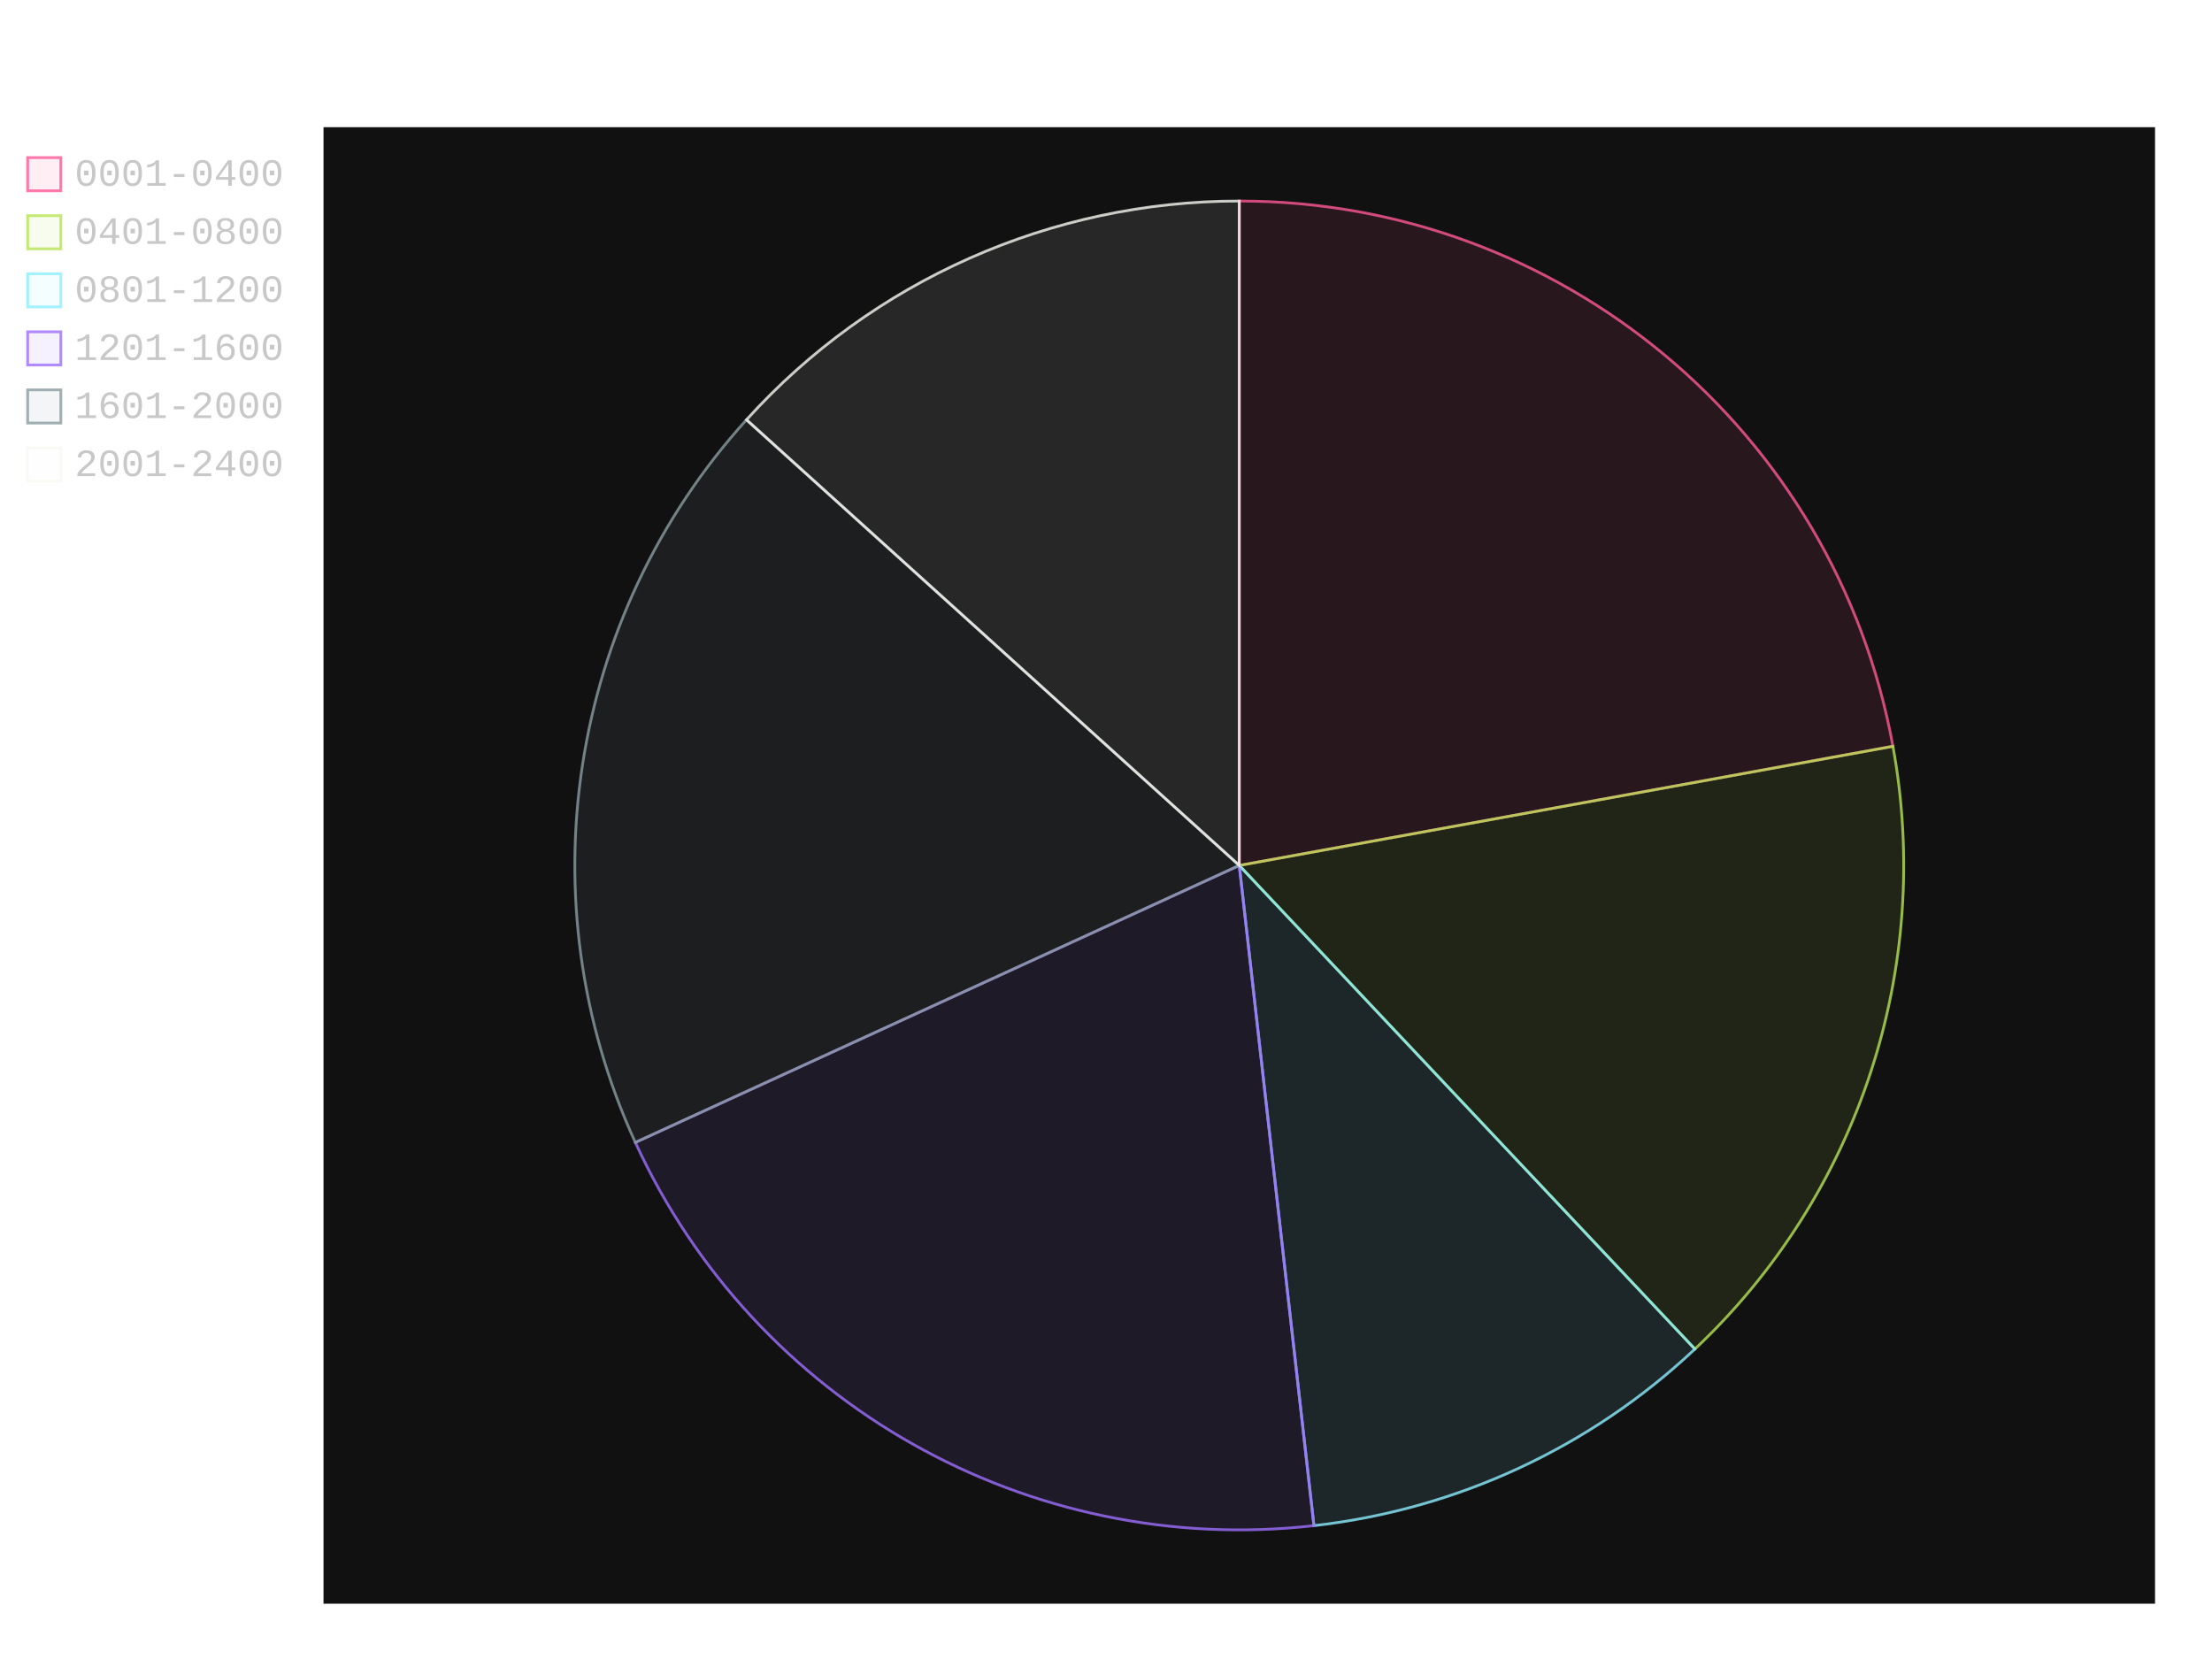
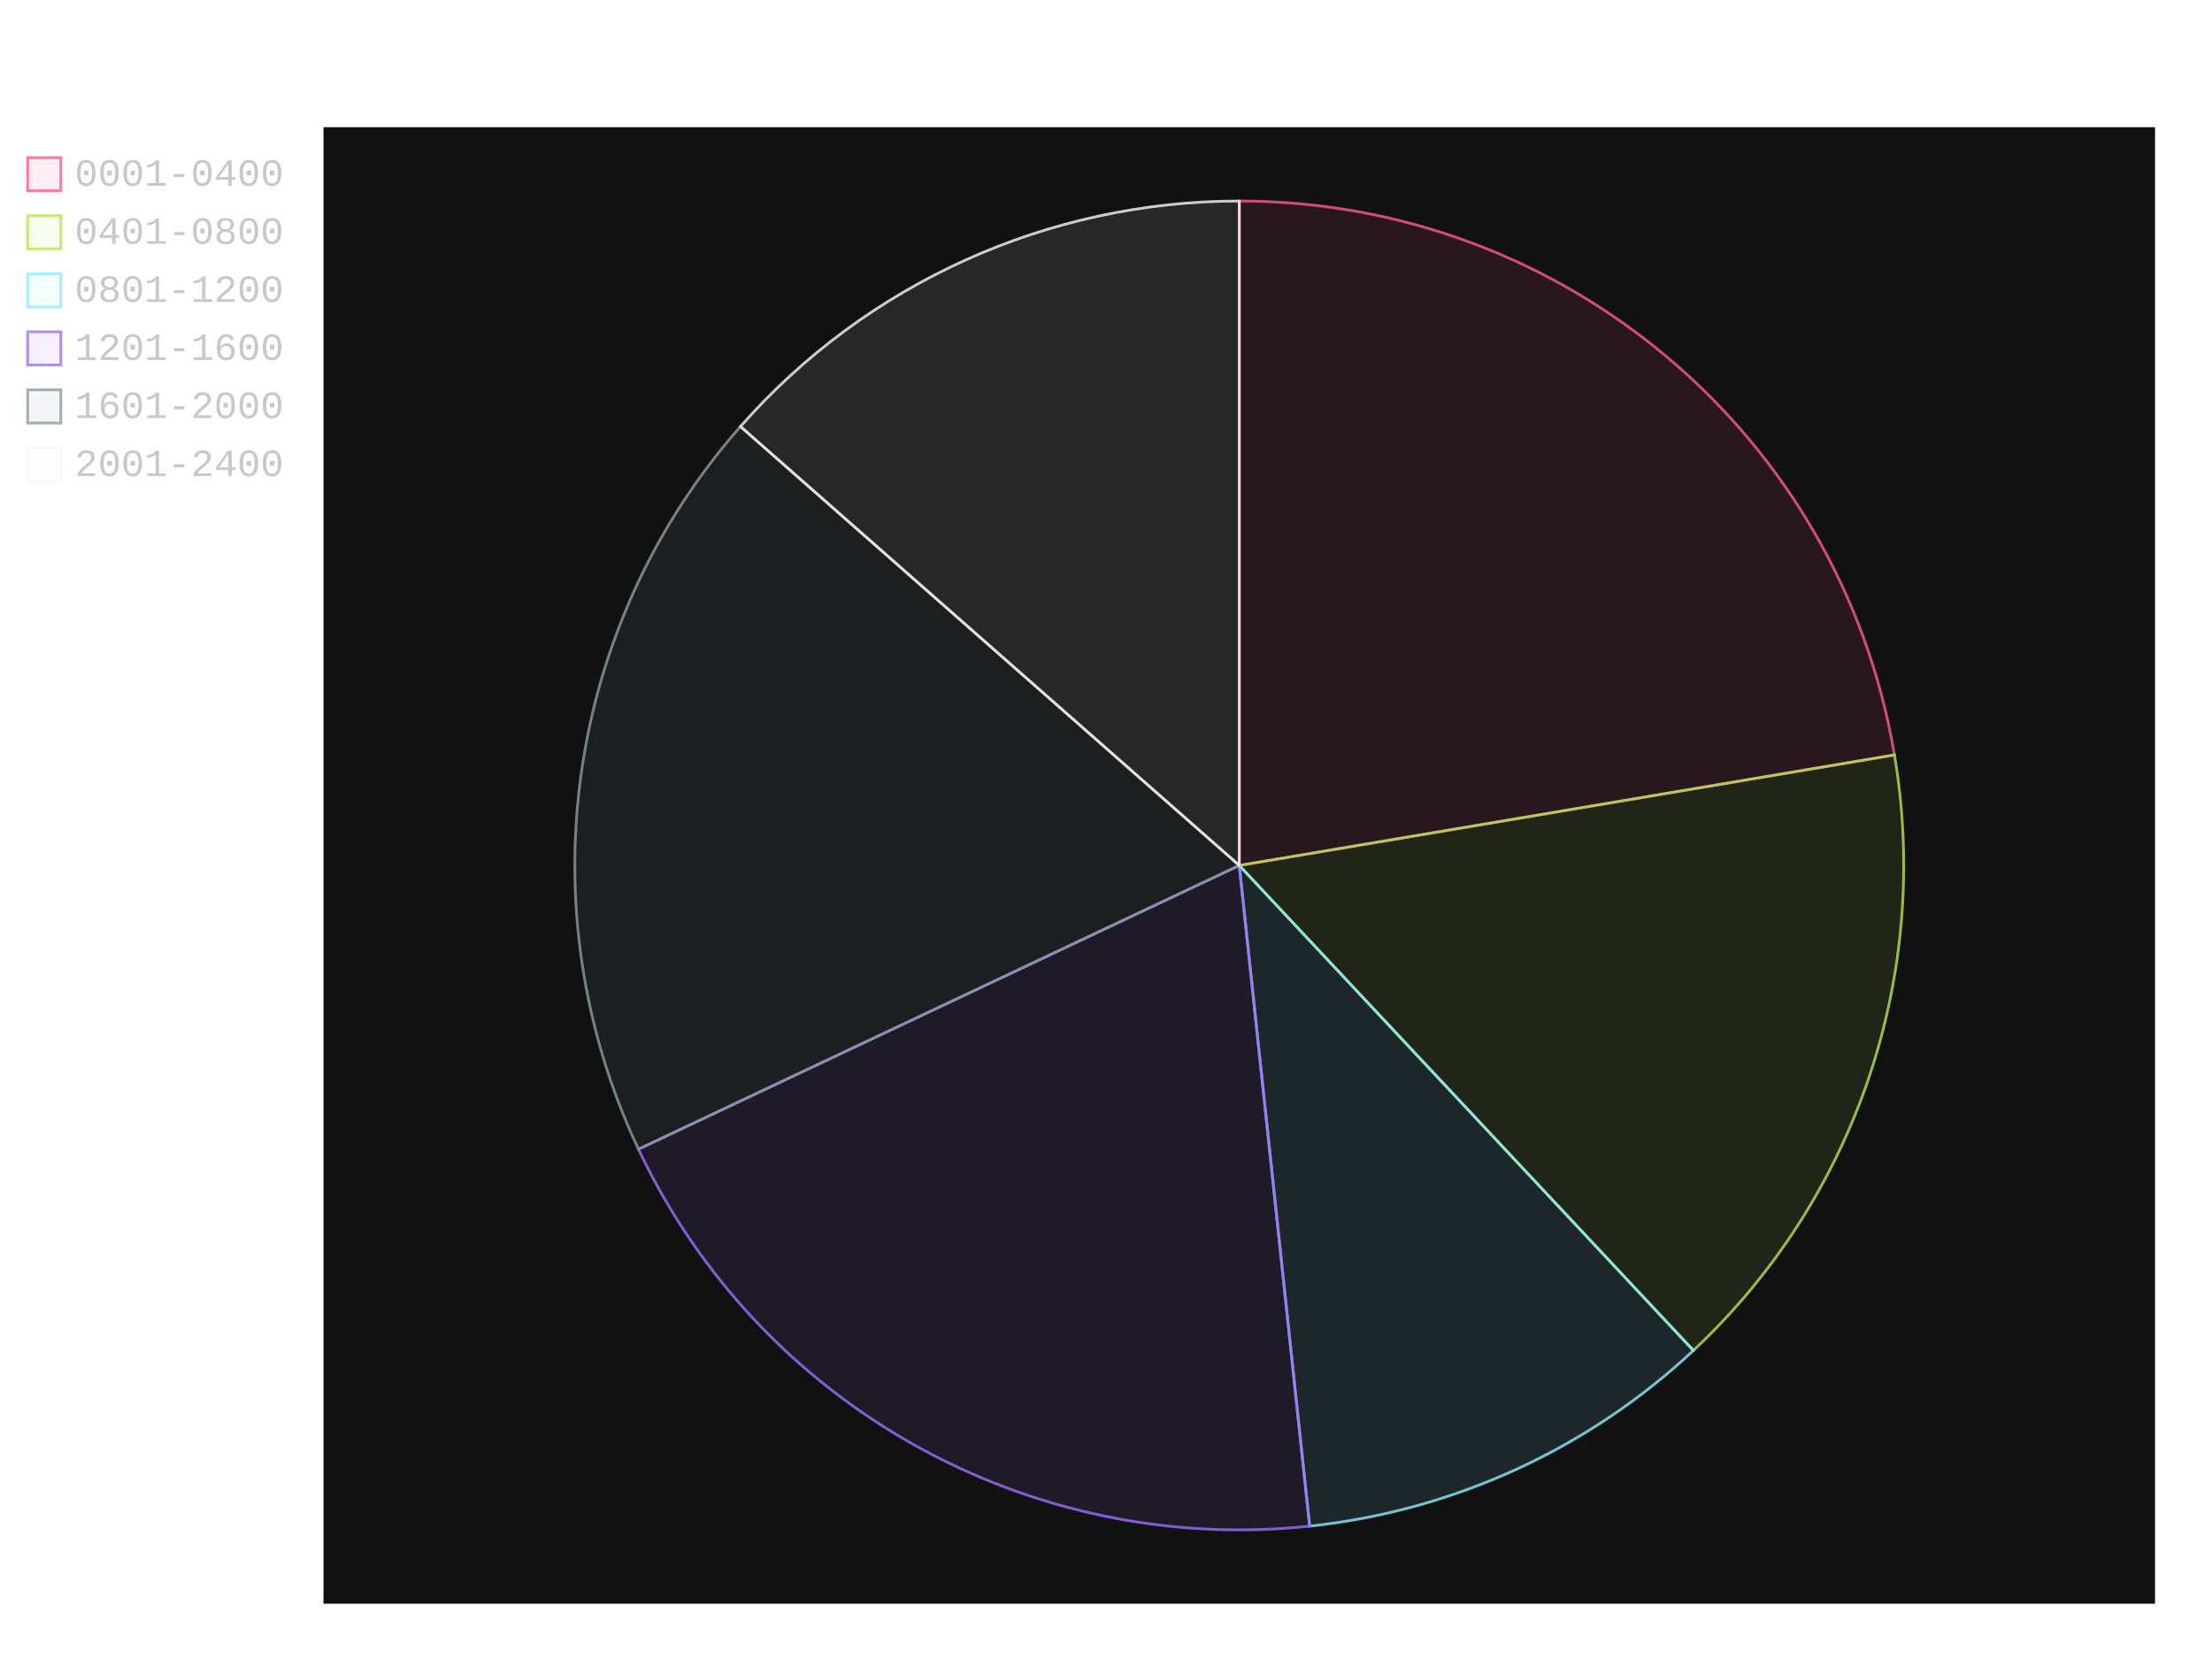
- <svg xmlns="http://www.w3.org/2000/svg" id="chart-b75bcbfd-cdb6-452b-89be-d4df3a5a9c2b" class="pygal-chart" viewBox="0 0 800 600">
+ <svg xmlns="http://www.w3.org/2000/svg" id="chart-1ef60559-1ced-4b8b-a1ee-27bd410ed350" class="pygal-chart" viewBox="0 0 800 600">
  <defs>
-     <style type="text/css">#chart-b75bcbfd-cdb6-452b-89be-d4df3a5a9c2b{-webkit-user-select:none;-webkit-font-smoothing:antialiased;font-family:Consolas,"Liberation Mono",Menlo,Courier,monospace}#chart-b75bcbfd-cdb6-452b-89be-d4df3a5a9c2b .title{font-family:Consolas,"Liberation Mono",Menlo,Courier,monospace;font-size:16px}#chart-b75bcbfd-cdb6-452b-89be-d4df3a5a9c2b .legends .legend text{font-family:Consolas,"Liberation Mono",Menlo,Courier,monospace;font-size:14px}#chart-b75bcbfd-cdb6-452b-89be-d4df3a5a9c2b .axis text{font-family:Consolas,"Liberation Mono",Menlo,Courier,monospace;font-size:10px}#chart-b75bcbfd-cdb6-452b-89be-d4df3a5a9c2b .axis text.major{font-family:Consolas,"Liberation Mono",Menlo,Courier,monospace;font-size:10px}#chart-b75bcbfd-cdb6-452b-89be-d4df3a5a9c2b .text-overlay text.value{font-family:Consolas,"Liberation Mono",Menlo,Courier,monospace;font-size:16px}#chart-b75bcbfd-cdb6-452b-89be-d4df3a5a9c2b .text-overlay text.label{font-family:Consolas,"Liberation Mono",Menlo,Courier,monospace;font-size:10px}#chart-b75bcbfd-cdb6-452b-89be-d4df3a5a9c2b .tooltip{font-family:Consolas,"Liberation Mono",Menlo,Courier,monospace;font-size:14px}#chart-b75bcbfd-cdb6-452b-89be-d4df3a5a9c2b text.no_data{font-family:Consolas,"Liberation Mono",Menlo,Courier,monospace;font-size:64px}
- #chart-b75bcbfd-cdb6-452b-89be-d4df3a5a9c2b{background-color:transparent}#chart-b75bcbfd-cdb6-452b-89be-d4df3a5a9c2b path,#chart-b75bcbfd-cdb6-452b-89be-d4df3a5a9c2b line,#chart-b75bcbfd-cdb6-452b-89be-d4df3a5a9c2b rect,#chart-b75bcbfd-cdb6-452b-89be-d4df3a5a9c2b circle{-webkit-transition:0.3s ease-out;-moz-transition:0.3s ease-out;transition:0.3s ease-out}#chart-b75bcbfd-cdb6-452b-89be-d4df3a5a9c2b .graph &gt; .background{fill:transparent}#chart-b75bcbfd-cdb6-452b-89be-d4df3a5a9c2b .plot &gt; .background{fill:#111}#chart-b75bcbfd-cdb6-452b-89be-d4df3a5a9c2b .graph{fill:rgba(200,200,200,1)}#chart-b75bcbfd-cdb6-452b-89be-d4df3a5a9c2b text.no_data{fill:rgba(255,255,255,1)}#chart-b75bcbfd-cdb6-452b-89be-d4df3a5a9c2b .title{fill:rgba(255,255,255,1)}#chart-b75bcbfd-cdb6-452b-89be-d4df3a5a9c2b .legends .legend text{fill:rgba(200,200,200,1)}#chart-b75bcbfd-cdb6-452b-89be-d4df3a5a9c2b .legends .legend:hover text{fill:rgba(255,255,255,1)}#chart-b75bcbfd-cdb6-452b-89be-d4df3a5a9c2b .axis .line{stroke:rgba(255,255,255,1)}#chart-b75bcbfd-cdb6-452b-89be-d4df3a5a9c2b .axis .guide.line{stroke:#555}#chart-b75bcbfd-cdb6-452b-89be-d4df3a5a9c2b .axis .major.line{stroke:rgba(200,200,200,1)}#chart-b75bcbfd-cdb6-452b-89be-d4df3a5a9c2b .axis text.major{fill:rgba(255,255,255,1)}#chart-b75bcbfd-cdb6-452b-89be-d4df3a5a9c2b .axis.y .guides:hover .guide.line,#chart-b75bcbfd-cdb6-452b-89be-d4df3a5a9c2b .line-graph .axis.x .guides:hover .guide.line,#chart-b75bcbfd-cdb6-452b-89be-d4df3a5a9c2b .stackedline-graph .axis.x .guides:hover .guide.line,#chart-b75bcbfd-cdb6-452b-89be-d4df3a5a9c2b .xy-graph .axis.x .guides:hover .guide.line{stroke:rgba(255,255,255,1)}#chart-b75bcbfd-cdb6-452b-89be-d4df3a5a9c2b .axis .guides:hover text{fill:rgba(255,255,255,1)}#chart-b75bcbfd-cdb6-452b-89be-d4df3a5a9c2b .reactive{fill-opacity:.1;stroke-opacity:.8;stroke-width:1}#chart-b75bcbfd-cdb6-452b-89be-d4df3a5a9c2b .ci{stroke:rgba(200,200,200,1)}#chart-b75bcbfd-cdb6-452b-89be-d4df3a5a9c2b .reactive.active,#chart-b75bcbfd-cdb6-452b-89be-d4df3a5a9c2b .active .reactive{fill-opacity:.75;stroke-opacity:.9;stroke-width:4}#chart-b75bcbfd-cdb6-452b-89be-d4df3a5a9c2b .ci .reactive.active{stroke-width:1.5}#chart-b75bcbfd-cdb6-452b-89be-d4df3a5a9c2b .series text{fill:rgba(255,255,255,1)}#chart-b75bcbfd-cdb6-452b-89be-d4df3a5a9c2b .tooltip rect{fill:#111;stroke:rgba(255,255,255,1);-webkit-transition:opacity 0.3s ease-out;-moz-transition:opacity 0.3s ease-out;transition:opacity 0.3s ease-out}#chart-b75bcbfd-cdb6-452b-89be-d4df3a5a9c2b .tooltip .label{fill:rgba(200,200,200,1)}#chart-b75bcbfd-cdb6-452b-89be-d4df3a5a9c2b .tooltip .label{fill:rgba(200,200,200,1)}#chart-b75bcbfd-cdb6-452b-89be-d4df3a5a9c2b .tooltip .legend{font-size:.8em;fill:#555}#chart-b75bcbfd-cdb6-452b-89be-d4df3a5a9c2b .tooltip .x_label{font-size:.6em;fill:rgba(255,255,255,1)}#chart-b75bcbfd-cdb6-452b-89be-d4df3a5a9c2b .tooltip .xlink{font-size:.5em;text-decoration:underline}#chart-b75bcbfd-cdb6-452b-89be-d4df3a5a9c2b .tooltip .value{font-size:1.5em}#chart-b75bcbfd-cdb6-452b-89be-d4df3a5a9c2b .bound{font-size:.5em}#chart-b75bcbfd-cdb6-452b-89be-d4df3a5a9c2b .max-value{font-size:.75em;fill:#555}#chart-b75bcbfd-cdb6-452b-89be-d4df3a5a9c2b .map-element{fill:#111;stroke:#555 !important}#chart-b75bcbfd-cdb6-452b-89be-d4df3a5a9c2b .map-element .reactive{fill-opacity:inherit;stroke-opacity:inherit}#chart-b75bcbfd-cdb6-452b-89be-d4df3a5a9c2b .color-0,#chart-b75bcbfd-cdb6-452b-89be-d4df3a5a9c2b .color-0 a:visited{stroke:#ff5995;fill:#ff5995}#chart-b75bcbfd-cdb6-452b-89be-d4df3a5a9c2b .color-1,#chart-b75bcbfd-cdb6-452b-89be-d4df3a5a9c2b .color-1 a:visited{stroke:#b6e354;fill:#b6e354}#chart-b75bcbfd-cdb6-452b-89be-d4df3a5a9c2b .color-2,#chart-b75bcbfd-cdb6-452b-89be-d4df3a5a9c2b .color-2 a:visited{stroke:#8cedff;fill:#8cedff}#chart-b75bcbfd-cdb6-452b-89be-d4df3a5a9c2b .color-3,#chart-b75bcbfd-cdb6-452b-89be-d4df3a5a9c2b .color-3 a:visited{stroke:#9e6ffe;fill:#9e6ffe}#chart-b75bcbfd-cdb6-452b-89be-d4df3a5a9c2b .color-4,#chart-b75bcbfd-cdb6-452b-89be-d4df3a5a9c2b .color-4 a:visited{stroke:#899ca1;fill:#899ca1}#chart-b75bcbfd-cdb6-452b-89be-d4df3a5a9c2b .color-5,#chart-b75bcbfd-cdb6-452b-89be-d4df3a5a9c2b .color-5 a:visited{stroke:#f8f8f2;fill:#f8f8f2}#chart-b75bcbfd-cdb6-452b-89be-d4df3a5a9c2b .text-overlay .color-0 text{fill:black}#chart-b75bcbfd-cdb6-452b-89be-d4df3a5a9c2b .text-overlay .color-1 text{fill:black}#chart-b75bcbfd-cdb6-452b-89be-d4df3a5a9c2b .text-overlay .color-2 text{fill:black}#chart-b75bcbfd-cdb6-452b-89be-d4df3a5a9c2b .text-overlay .color-3 text{fill:black}#chart-b75bcbfd-cdb6-452b-89be-d4df3a5a9c2b .text-overlay .color-4 text{fill:black}#chart-b75bcbfd-cdb6-452b-89be-d4df3a5a9c2b .text-overlay .color-5 text{fill:black}
- #chart-b75bcbfd-cdb6-452b-89be-d4df3a5a9c2b text.no_data{text-anchor:middle}#chart-b75bcbfd-cdb6-452b-89be-d4df3a5a9c2b .guide.line{fill:none}#chart-b75bcbfd-cdb6-452b-89be-d4df3a5a9c2b .centered{text-anchor:middle}#chart-b75bcbfd-cdb6-452b-89be-d4df3a5a9c2b .title{text-anchor:middle}#chart-b75bcbfd-cdb6-452b-89be-d4df3a5a9c2b .legends .legend text{fill-opacity:1}#chart-b75bcbfd-cdb6-452b-89be-d4df3a5a9c2b .axis.x text{text-anchor:middle}#chart-b75bcbfd-cdb6-452b-89be-d4df3a5a9c2b .axis.x:not(.web) text[transform]{text-anchor:start}#chart-b75bcbfd-cdb6-452b-89be-d4df3a5a9c2b .axis.x:not(.web) text[transform].backwards{text-anchor:end}#chart-b75bcbfd-cdb6-452b-89be-d4df3a5a9c2b .axis.y text{text-anchor:end}#chart-b75bcbfd-cdb6-452b-89be-d4df3a5a9c2b .axis.y text[transform].backwards{text-anchor:start}#chart-b75bcbfd-cdb6-452b-89be-d4df3a5a9c2b .axis.y2 text{text-anchor:start}#chart-b75bcbfd-cdb6-452b-89be-d4df3a5a9c2b .axis.y2 text[transform].backwards{text-anchor:end}#chart-b75bcbfd-cdb6-452b-89be-d4df3a5a9c2b .axis .guide.line{stroke-dasharray:4,4;stroke:black}#chart-b75bcbfd-cdb6-452b-89be-d4df3a5a9c2b .axis .major.guide.line{stroke-dasharray:6,6;stroke:black}#chart-b75bcbfd-cdb6-452b-89be-d4df3a5a9c2b .horizontal .axis.y .guide.line,#chart-b75bcbfd-cdb6-452b-89be-d4df3a5a9c2b .horizontal .axis.y2 .guide.line,#chart-b75bcbfd-cdb6-452b-89be-d4df3a5a9c2b .vertical .axis.x .guide.line{opacity:0}#chart-b75bcbfd-cdb6-452b-89be-d4df3a5a9c2b .horizontal .axis.always_show .guide.line,#chart-b75bcbfd-cdb6-452b-89be-d4df3a5a9c2b .vertical .axis.always_show .guide.line{opacity:1 !important}#chart-b75bcbfd-cdb6-452b-89be-d4df3a5a9c2b .axis.y .guides:hover .guide.line,#chart-b75bcbfd-cdb6-452b-89be-d4df3a5a9c2b .axis.y2 .guides:hover .guide.line,#chart-b75bcbfd-cdb6-452b-89be-d4df3a5a9c2b .axis.x .guides:hover .guide.line{opacity:1}#chart-b75bcbfd-cdb6-452b-89be-d4df3a5a9c2b .axis .guides:hover text{opacity:1}#chart-b75bcbfd-cdb6-452b-89be-d4df3a5a9c2b .nofill{fill:none}#chart-b75bcbfd-cdb6-452b-89be-d4df3a5a9c2b .subtle-fill{fill-opacity:.2}#chart-b75bcbfd-cdb6-452b-89be-d4df3a5a9c2b .dot{stroke-width:1px;fill-opacity:1;stroke-opacity:1}#chart-b75bcbfd-cdb6-452b-89be-d4df3a5a9c2b .dot.active{stroke-width:5px}#chart-b75bcbfd-cdb6-452b-89be-d4df3a5a9c2b .dot.negative{fill:transparent}#chart-b75bcbfd-cdb6-452b-89be-d4df3a5a9c2b text,#chart-b75bcbfd-cdb6-452b-89be-d4df3a5a9c2b tspan{stroke:none !important}#chart-b75bcbfd-cdb6-452b-89be-d4df3a5a9c2b .series text.active{opacity:1}#chart-b75bcbfd-cdb6-452b-89be-d4df3a5a9c2b .tooltip rect{fill-opacity:.95;stroke-width:.5}#chart-b75bcbfd-cdb6-452b-89be-d4df3a5a9c2b .tooltip text{fill-opacity:1}#chart-b75bcbfd-cdb6-452b-89be-d4df3a5a9c2b .showable{visibility:hidden}#chart-b75bcbfd-cdb6-452b-89be-d4df3a5a9c2b .showable.shown{visibility:visible}#chart-b75bcbfd-cdb6-452b-89be-d4df3a5a9c2b .gauge-background{fill:rgba(229,229,229,1);stroke:none}#chart-b75bcbfd-cdb6-452b-89be-d4df3a5a9c2b .bg-lines{stroke:transparent;stroke-width:2px}</style>
+     <style type="text/css">#chart-1ef60559-1ced-4b8b-a1ee-27bd410ed350{-webkit-user-select:none;-webkit-font-smoothing:antialiased;font-family:Consolas,"Liberation Mono",Menlo,Courier,monospace}#chart-1ef60559-1ced-4b8b-a1ee-27bd410ed350 .title{font-family:Consolas,"Liberation Mono",Menlo,Courier,monospace;font-size:16px}#chart-1ef60559-1ced-4b8b-a1ee-27bd410ed350 .legends .legend text{font-family:Consolas,"Liberation Mono",Menlo,Courier,monospace;font-size:14px}#chart-1ef60559-1ced-4b8b-a1ee-27bd410ed350 .axis text{font-family:Consolas,"Liberation Mono",Menlo,Courier,monospace;font-size:10px}#chart-1ef60559-1ced-4b8b-a1ee-27bd410ed350 .axis text.major{font-family:Consolas,"Liberation Mono",Menlo,Courier,monospace;font-size:10px}#chart-1ef60559-1ced-4b8b-a1ee-27bd410ed350 .text-overlay text.value{font-family:Consolas,"Liberation Mono",Menlo,Courier,monospace;font-size:16px}#chart-1ef60559-1ced-4b8b-a1ee-27bd410ed350 .text-overlay text.label{font-family:Consolas,"Liberation Mono",Menlo,Courier,monospace;font-size:10px}#chart-1ef60559-1ced-4b8b-a1ee-27bd410ed350 .tooltip{font-family:Consolas,"Liberation Mono",Menlo,Courier,monospace;font-size:14px}#chart-1ef60559-1ced-4b8b-a1ee-27bd410ed350 text.no_data{font-family:Consolas,"Liberation Mono",Menlo,Courier,monospace;font-size:64px}
+ #chart-1ef60559-1ced-4b8b-a1ee-27bd410ed350{background-color:transparent}#chart-1ef60559-1ced-4b8b-a1ee-27bd410ed350 path,#chart-1ef60559-1ced-4b8b-a1ee-27bd410ed350 line,#chart-1ef60559-1ced-4b8b-a1ee-27bd410ed350 rect,#chart-1ef60559-1ced-4b8b-a1ee-27bd410ed350 circle{-webkit-transition:0.3s ease-out;-moz-transition:0.3s ease-out;transition:0.3s ease-out}#chart-1ef60559-1ced-4b8b-a1ee-27bd410ed350 .graph &gt; .background{fill:transparent}#chart-1ef60559-1ced-4b8b-a1ee-27bd410ed350 .plot &gt; .background{fill:#111}#chart-1ef60559-1ced-4b8b-a1ee-27bd410ed350 .graph{fill:rgba(200,200,200,1)}#chart-1ef60559-1ced-4b8b-a1ee-27bd410ed350 text.no_data{fill:rgba(255,255,255,1)}#chart-1ef60559-1ced-4b8b-a1ee-27bd410ed350 .title{fill:rgba(255,255,255,1)}#chart-1ef60559-1ced-4b8b-a1ee-27bd410ed350 .legends .legend text{fill:rgba(200,200,200,1)}#chart-1ef60559-1ced-4b8b-a1ee-27bd410ed350 .legends .legend:hover text{fill:rgba(255,255,255,1)}#chart-1ef60559-1ced-4b8b-a1ee-27bd410ed350 .axis .line{stroke:rgba(255,255,255,1)}#chart-1ef60559-1ced-4b8b-a1ee-27bd410ed350 .axis .guide.line{stroke:#555}#chart-1ef60559-1ced-4b8b-a1ee-27bd410ed350 .axis .major.line{stroke:rgba(200,200,200,1)}#chart-1ef60559-1ced-4b8b-a1ee-27bd410ed350 .axis text.major{fill:rgba(255,255,255,1)}#chart-1ef60559-1ced-4b8b-a1ee-27bd410ed350 .axis.y .guides:hover .guide.line,#chart-1ef60559-1ced-4b8b-a1ee-27bd410ed350 .line-graph .axis.x .guides:hover .guide.line,#chart-1ef60559-1ced-4b8b-a1ee-27bd410ed350 .stackedline-graph .axis.x .guides:hover .guide.line,#chart-1ef60559-1ced-4b8b-a1ee-27bd410ed350 .xy-graph .axis.x .guides:hover .guide.line{stroke:rgba(255,255,255,1)}#chart-1ef60559-1ced-4b8b-a1ee-27bd410ed350 .axis .guides:hover text{fill:rgba(255,255,255,1)}#chart-1ef60559-1ced-4b8b-a1ee-27bd410ed350 .reactive{fill-opacity:.1;stroke-opacity:.8;stroke-width:1}#chart-1ef60559-1ced-4b8b-a1ee-27bd410ed350 .ci{stroke:rgba(200,200,200,1)}#chart-1ef60559-1ced-4b8b-a1ee-27bd410ed350 .reactive.active,#chart-1ef60559-1ced-4b8b-a1ee-27bd410ed350 .active .reactive{fill-opacity:.75;stroke-opacity:.9;stroke-width:4}#chart-1ef60559-1ced-4b8b-a1ee-27bd410ed350 .ci .reactive.active{stroke-width:1.5}#chart-1ef60559-1ced-4b8b-a1ee-27bd410ed350 .series text{fill:rgba(255,255,255,1)}#chart-1ef60559-1ced-4b8b-a1ee-27bd410ed350 .tooltip rect{fill:#111;stroke:rgba(255,255,255,1);-webkit-transition:opacity 0.3s ease-out;-moz-transition:opacity 0.3s ease-out;transition:opacity 0.3s ease-out}#chart-1ef60559-1ced-4b8b-a1ee-27bd410ed350 .tooltip .label{fill:rgba(200,200,200,1)}#chart-1ef60559-1ced-4b8b-a1ee-27bd410ed350 .tooltip .label{fill:rgba(200,200,200,1)}#chart-1ef60559-1ced-4b8b-a1ee-27bd410ed350 .tooltip .legend{font-size:.8em;fill:#555}#chart-1ef60559-1ced-4b8b-a1ee-27bd410ed350 .tooltip .x_label{font-size:.6em;fill:rgba(255,255,255,1)}#chart-1ef60559-1ced-4b8b-a1ee-27bd410ed350 .tooltip .xlink{font-size:.5em;text-decoration:underline}#chart-1ef60559-1ced-4b8b-a1ee-27bd410ed350 .tooltip .value{font-size:1.5em}#chart-1ef60559-1ced-4b8b-a1ee-27bd410ed350 .bound{font-size:.5em}#chart-1ef60559-1ced-4b8b-a1ee-27bd410ed350 .max-value{font-size:.75em;fill:#555}#chart-1ef60559-1ced-4b8b-a1ee-27bd410ed350 .map-element{fill:#111;stroke:#555 !important}#chart-1ef60559-1ced-4b8b-a1ee-27bd410ed350 .map-element .reactive{fill-opacity:inherit;stroke-opacity:inherit}#chart-1ef60559-1ced-4b8b-a1ee-27bd410ed350 .color-0,#chart-1ef60559-1ced-4b8b-a1ee-27bd410ed350 .color-0 a:visited{stroke:#ff5995;fill:#ff5995}#chart-1ef60559-1ced-4b8b-a1ee-27bd410ed350 .color-1,#chart-1ef60559-1ced-4b8b-a1ee-27bd410ed350 .color-1 a:visited{stroke:#b6e354;fill:#b6e354}#chart-1ef60559-1ced-4b8b-a1ee-27bd410ed350 .color-2,#chart-1ef60559-1ced-4b8b-a1ee-27bd410ed350 .color-2 a:visited{stroke:#8cedff;fill:#8cedff}#chart-1ef60559-1ced-4b8b-a1ee-27bd410ed350 .color-3,#chart-1ef60559-1ced-4b8b-a1ee-27bd410ed350 .color-3 a:visited{stroke:#9e6ffe;fill:#9e6ffe}#chart-1ef60559-1ced-4b8b-a1ee-27bd410ed350 .color-4,#chart-1ef60559-1ced-4b8b-a1ee-27bd410ed350 .color-4 a:visited{stroke:#899ca1;fill:#899ca1}#chart-1ef60559-1ced-4b8b-a1ee-27bd410ed350 .color-5,#chart-1ef60559-1ced-4b8b-a1ee-27bd410ed350 .color-5 a:visited{stroke:#f8f8f2;fill:#f8f8f2}#chart-1ef60559-1ced-4b8b-a1ee-27bd410ed350 .text-overlay .color-0 text{fill:black}#chart-1ef60559-1ced-4b8b-a1ee-27bd410ed350 .text-overlay .color-1 text{fill:black}#chart-1ef60559-1ced-4b8b-a1ee-27bd410ed350 .text-overlay .color-2 text{fill:black}#chart-1ef60559-1ced-4b8b-a1ee-27bd410ed350 .text-overlay .color-3 text{fill:black}#chart-1ef60559-1ced-4b8b-a1ee-27bd410ed350 .text-overlay .color-4 text{fill:black}#chart-1ef60559-1ced-4b8b-a1ee-27bd410ed350 .text-overlay .color-5 text{fill:black}
+ #chart-1ef60559-1ced-4b8b-a1ee-27bd410ed350 text.no_data{text-anchor:middle}#chart-1ef60559-1ced-4b8b-a1ee-27bd410ed350 .guide.line{fill:none}#chart-1ef60559-1ced-4b8b-a1ee-27bd410ed350 .centered{text-anchor:middle}#chart-1ef60559-1ced-4b8b-a1ee-27bd410ed350 .title{text-anchor:middle}#chart-1ef60559-1ced-4b8b-a1ee-27bd410ed350 .legends .legend text{fill-opacity:1}#chart-1ef60559-1ced-4b8b-a1ee-27bd410ed350 .axis.x text{text-anchor:middle}#chart-1ef60559-1ced-4b8b-a1ee-27bd410ed350 .axis.x:not(.web) text[transform]{text-anchor:start}#chart-1ef60559-1ced-4b8b-a1ee-27bd410ed350 .axis.x:not(.web) text[transform].backwards{text-anchor:end}#chart-1ef60559-1ced-4b8b-a1ee-27bd410ed350 .axis.y text{text-anchor:end}#chart-1ef60559-1ced-4b8b-a1ee-27bd410ed350 .axis.y text[transform].backwards{text-anchor:start}#chart-1ef60559-1ced-4b8b-a1ee-27bd410ed350 .axis.y2 text{text-anchor:start}#chart-1ef60559-1ced-4b8b-a1ee-27bd410ed350 .axis.y2 text[transform].backwards{text-anchor:end}#chart-1ef60559-1ced-4b8b-a1ee-27bd410ed350 .axis .guide.line{stroke-dasharray:4,4;stroke:black}#chart-1ef60559-1ced-4b8b-a1ee-27bd410ed350 .axis .major.guide.line{stroke-dasharray:6,6;stroke:black}#chart-1ef60559-1ced-4b8b-a1ee-27bd410ed350 .horizontal .axis.y .guide.line,#chart-1ef60559-1ced-4b8b-a1ee-27bd410ed350 .horizontal .axis.y2 .guide.line,#chart-1ef60559-1ced-4b8b-a1ee-27bd410ed350 .vertical .axis.x .guide.line{opacity:0}#chart-1ef60559-1ced-4b8b-a1ee-27bd410ed350 .horizontal .axis.always_show .guide.line,#chart-1ef60559-1ced-4b8b-a1ee-27bd410ed350 .vertical .axis.always_show .guide.line{opacity:1 !important}#chart-1ef60559-1ced-4b8b-a1ee-27bd410ed350 .axis.y .guides:hover .guide.line,#chart-1ef60559-1ced-4b8b-a1ee-27bd410ed350 .axis.y2 .guides:hover .guide.line,#chart-1ef60559-1ced-4b8b-a1ee-27bd410ed350 .axis.x .guides:hover .guide.line{opacity:1}#chart-1ef60559-1ced-4b8b-a1ee-27bd410ed350 .axis .guides:hover text{opacity:1}#chart-1ef60559-1ced-4b8b-a1ee-27bd410ed350 .nofill{fill:none}#chart-1ef60559-1ced-4b8b-a1ee-27bd410ed350 .subtle-fill{fill-opacity:.2}#chart-1ef60559-1ced-4b8b-a1ee-27bd410ed350 .dot{stroke-width:1px;fill-opacity:1;stroke-opacity:1}#chart-1ef60559-1ced-4b8b-a1ee-27bd410ed350 .dot.active{stroke-width:5px}#chart-1ef60559-1ced-4b8b-a1ee-27bd410ed350 .dot.negative{fill:transparent}#chart-1ef60559-1ced-4b8b-a1ee-27bd410ed350 text,#chart-1ef60559-1ced-4b8b-a1ee-27bd410ed350 tspan{stroke:none !important}#chart-1ef60559-1ced-4b8b-a1ee-27bd410ed350 .series text.active{opacity:1}#chart-1ef60559-1ced-4b8b-a1ee-27bd410ed350 .tooltip rect{fill-opacity:.95;stroke-width:.5}#chart-1ef60559-1ced-4b8b-a1ee-27bd410ed350 .tooltip text{fill-opacity:1}#chart-1ef60559-1ced-4b8b-a1ee-27bd410ed350 .showable{visibility:hidden}#chart-1ef60559-1ced-4b8b-a1ee-27bd410ed350 .showable.shown{visibility:visible}#chart-1ef60559-1ced-4b8b-a1ee-27bd410ed350 .gauge-background{fill:rgba(229,229,229,1);stroke:none}#chart-1ef60559-1ced-4b8b-a1ee-27bd410ed350 .bg-lines{stroke:transparent;stroke-width:2px}</style>
  </defs>
  <g class="graph pie-graph vertical">
    <rect x="0" y="0" width="800" height="600" class="background" />
    <g transform="translate(117, 46)" class="plot">
      <rect x="0" y="0" width="662.4" height="534" class="background" />
      <g class="series serie-0 color-0">
        <g class="slices">
          <g class="slice">
-             <path d="M331.2 26.7 A240.3 240.3 0 0 1 567.603 223.9 L331.2 267 A0 0 0 0 0 331.2 267 z" class="slice reactive tooltip-trigger" />
+             <path d="M331.2 26.7 A240.3 240.3 0 0 1 568.151 227.023 L331.2 267 A0 0 0 0 0 331.2 267 z" class="slice reactive tooltip-trigger" />
          </g>
        </g>
      </g>
      <g class="series serie-1 color-1">
        <g class="slices">
          <g class="slice">
-             <path d="M567.603 223.9 A240.3 240.3 0 0 1 495.982 441.902 L331.2 267 A0 0 0 0 0 331.2 267 z" class="slice reactive tooltip-trigger" />
+             <path d="M568.151 227.023 A240.3 240.3 0 0 1 495.441 442.411 L331.2 267 A0 0 0 0 0 331.2 267 z" class="slice reactive tooltip-trigger" />
          </g>
        </g>
      </g>
      <g class="series serie-2 color-2">
        <g class="slices">
          <g class="slice">
-             <path d="M495.982 441.902 A240.3 240.3 0 0 1 358.202 505.778 L331.2 267 A0 0 0 0 0 331.2 267 z" class="slice reactive tooltip-trigger" />
+             <path d="M495.441 442.411 A240.3 240.3 0 0 1 356.659 505.948 L331.2 267 A0 0 0 0 0 331.2 267 z" class="slice reactive tooltip-trigger" />
          </g>
        </g>
      </g>
      <g class="series serie-3 color-3">
        <g class="slices">
          <g class="slice">
-             <path d="M358.202 505.778 A240.3 240.3 0 0 1 112.779 367.181 L331.2 267 A0 0 0 0 0 331.2 267 z" class="slice reactive tooltip-trigger" />
+             <path d="M356.659 505.948 A240.3 240.3 0 0 1 113.913 369.618 L331.2 267 A0 0 0 0 0 331.2 267 z" class="slice reactive tooltip-trigger" />
          </g>
        </g>
      </g>
      <g class="series serie-4 color-4">
        <g class="slices">
          <g class="slice">
-             <path d="M112.779 367.181 A240.3 240.3 0 0 1 152.973 105.82 L331.2 267 A0 0 0 0 0 331.2 267 z" class="slice reactive tooltip-trigger" />
+             <path d="M113.913 369.618 A240.3 240.3 0 0 1 150.8 108.255 L331.2 267 A0 0 0 0 0 331.2 267 z" class="slice reactive tooltip-trigger" />
          </g>
        </g>
      </g>
      <g class="series serie-5 color-5">
        <g class="slices">
          <g class="slice">
-             <path d="M152.973 105.82 A240.3 240.3 0 0 1 331.2 26.7 L331.2 267 A0 0 0 0 0 331.2 267 z" class="slice reactive tooltip-trigger" />
+             <path d="M150.8 108.255 A240.3 240.3 0 0 1 331.2 26.7 L331.2 267 A0 0 0 0 0 331.2 267 z" class="slice reactive tooltip-trigger" />
          </g>
        </g>
      </g>
    </g>
    <g class="titles">
      <text x="400.0" y="26" class="title plot_title">Distribution of timings</text>
    </g>
    <g transform="translate(117, 46)" class="plot overlay">
      <g class="series serie-0 color-0" />
      <g class="series serie-1 color-1" />
      <g class="series serie-2 color-2" />
      <g class="series serie-3 color-3" />
      <g class="series serie-4 color-4" />
      <g class="series serie-5 color-5" />
    </g>
    <g transform="translate(117, 46)" class="plot text-overlay">
      <g class="series serie-0 color-0" />
      <g class="series serie-1 color-1" />
      <g class="series serie-2 color-2" />
      <g class="series serie-3 color-3" />
      <g class="series serie-4 color-4" />
      <g class="series serie-5 color-5" />
    </g>
    <g transform="translate(117, 46)" class="plot tooltip-overlay">
      <g transform="translate(0 0)" style="opacity: 0" class="tooltip">
        <rect rx="0" ry="0" width="0" height="0" class="tooltip-box" />
        <g class="text" />
      </g>
    </g>
    <g transform="translate(10, 56)" class="legends">
      <g id="activate-serie-0" class="legend reactive activate-serie">
        <rect x="0.0" y="1.0" width="12" height="12" class="color-0 reactive" />
        <text x="17.0" y="11.2">0001-0400</text>
      </g>
      <g id="activate-serie-1" class="legend reactive activate-serie">
        <rect x="0.0" y="22.0" width="12" height="12" class="color-1 reactive" />
        <text x="17.0" y="32.2">0401-0800</text>
      </g>
      <g id="activate-serie-2" class="legend reactive activate-serie">
        <rect x="0.0" y="43.0" width="12" height="12" class="color-2 reactive" />
        <text x="17.0" y="53.2">0801-1200</text>
      </g>
      <g id="activate-serie-3" class="legend reactive activate-serie">
        <rect x="0.0" y="64.0" width="12" height="12" class="color-3 reactive" />
        <text x="17.0" y="74.2">1201-1600</text>
      </g>
      <g id="activate-serie-4" class="legend reactive activate-serie">
        <rect x="0.0" y="85.0" width="12" height="12" class="color-4 reactive" />
        <text x="17.0" y="95.2">1601-2000</text>
      </g>
      <g id="activate-serie-5" class="legend reactive activate-serie">
        <rect x="0.0" y="106.0" width="12" height="12" class="color-5 reactive" />
        <text x="17.0" y="116.2">2001-2400</text>
      </g>
    </g>
    <g transform="translate(790, 56)" class="legends" />
  </g>
</svg>
